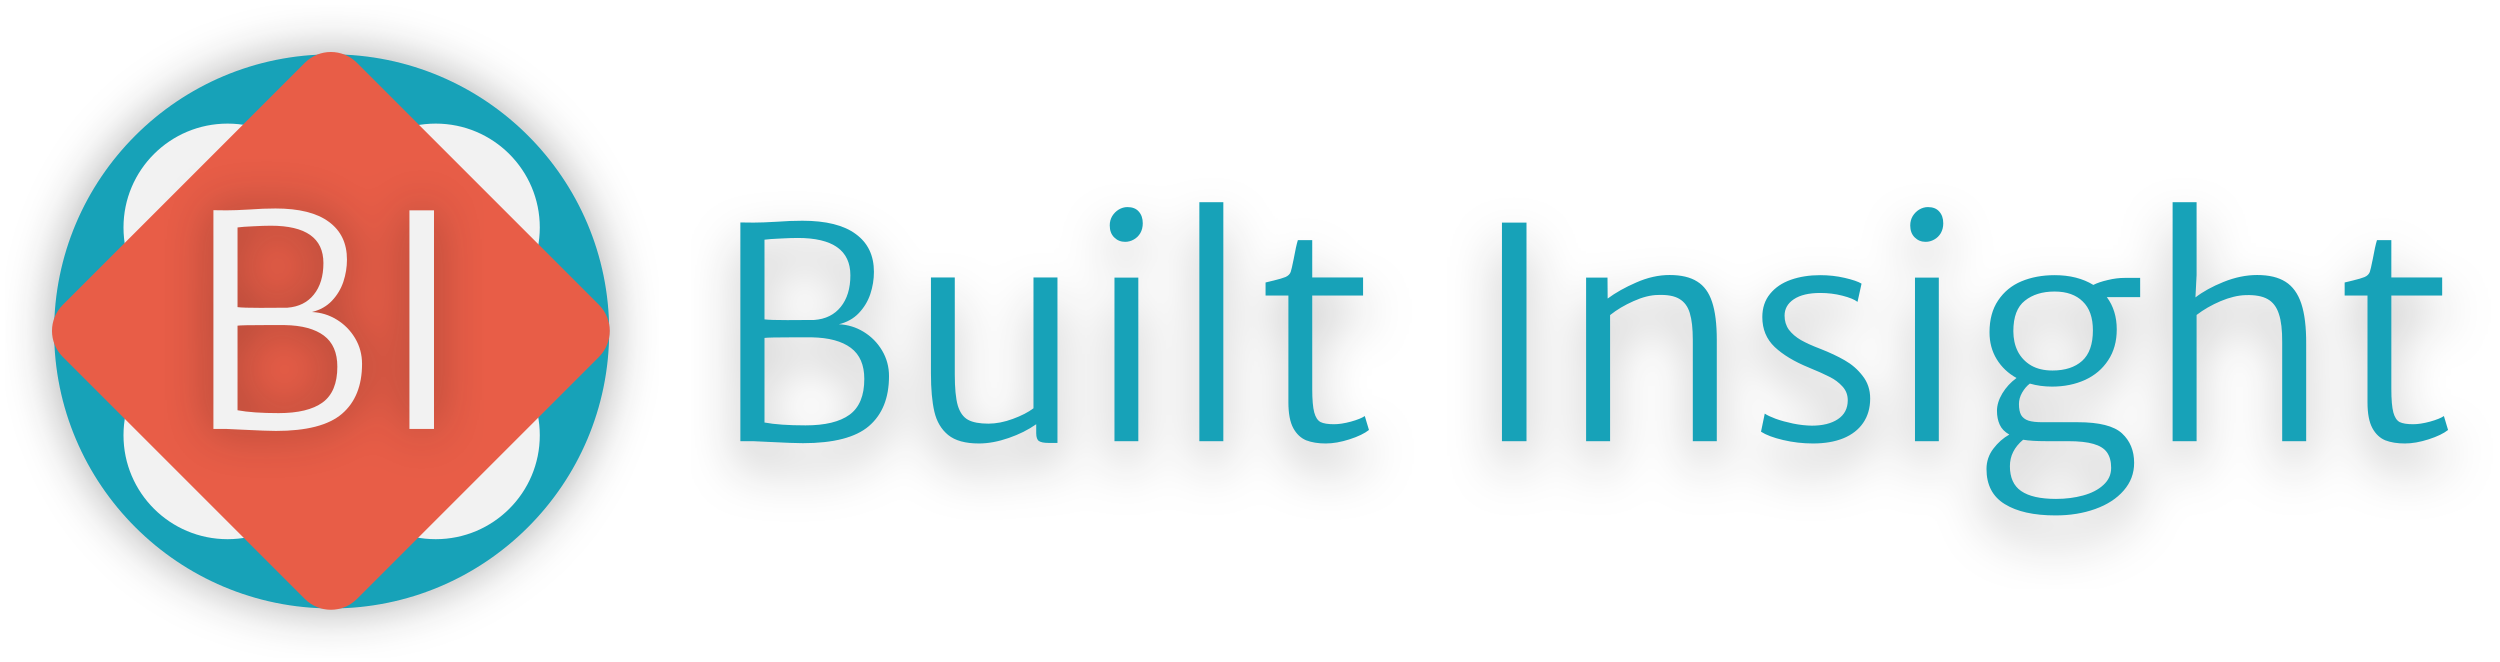
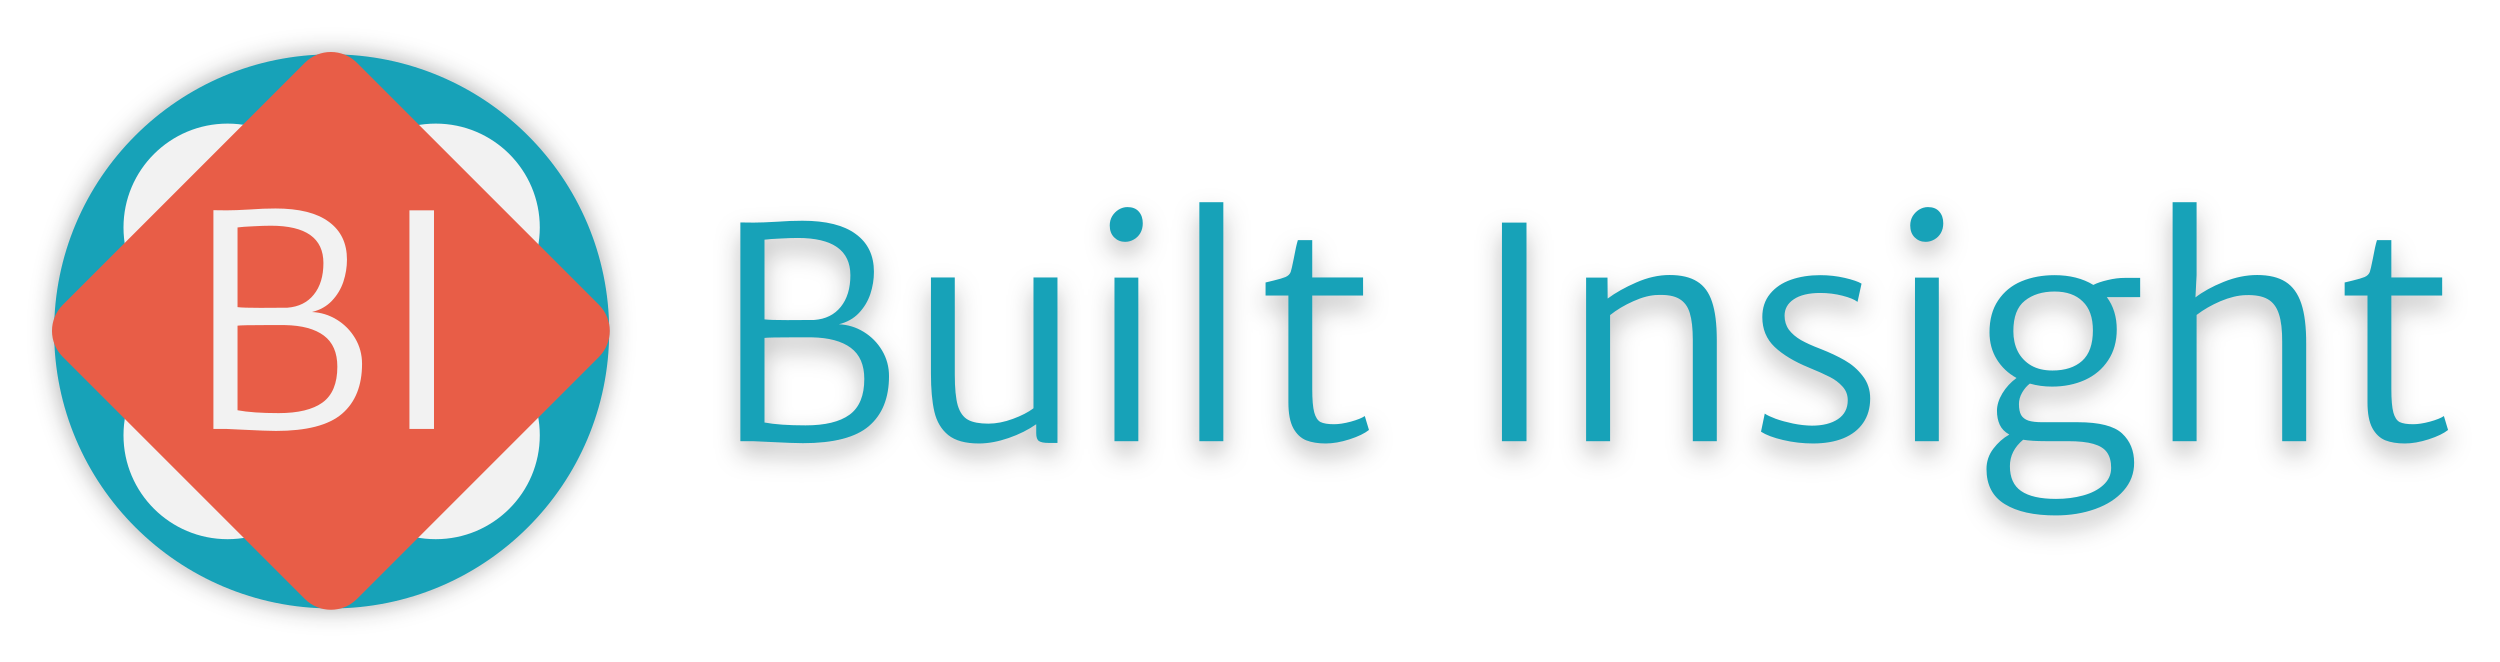
- <svg xmlns="http://www.w3.org/2000/svg" width="204" height="54" viewBox="0 0 204 54" version="1.1">
+ <svg xmlns="http://www.w3.org/2000/svg" width="408" height="108" viewBox="0 0 408 108" version="1.1">
  <g id="Canvas" fill="none">
    <g id="Group 5">
      <g id="Group 4">
        <g id="Ellipse" filter="url(#filter0_d)">
-           <ellipse cx="22.647" cy="22.608" rx="22.647" ry="22.608" transform="translate(4.41544 4.43381)" fill="#17A2B8" />
+           <ellipse cx="22.647" cy="22.608" rx="22.647" ry="22.608" transform="translate(8.83087 8.86761) scale(2)" fill="#17A2B8" />
        </g>
        <g id="Group 3">
          <g id="Group 2">
            <g id="Group">
              <g id="Ellipse 2">
-                 <path d="M 16.985 8.478C 16.985 13.16 13.183 16.956 8.493 16.956C 3.802 16.956 0 13.16 0 8.478C 0 3.796 3.802 0 8.493 0C 13.183 0 16.985 3.796 16.985 8.478Z" transform="translate(27.0625 10.0858)" fill="#F2F2F2" />
+                 <path d="M 16.985 8.478C 16.985 13.16 13.183 16.956 8.493 16.956C 3.802 16.956 0 13.16 0 8.478C 0 3.796 3.802 0 8.493 0C 13.183 0 16.985 3.796 16.985 8.478Z" transform="translate(54.1249 20.1715) scale(2)" fill="#F2F2F2" />
              </g>
              <g id="Ellipse 2.1">
-                 <path d="M 16.985 8.478C 16.985 13.16 13.183 16.956 8.493 16.956C 3.802 16.956 0 13.16 0 8.478C 0 3.796 3.802 0 8.493 0C 13.183 0 16.985 3.796 16.985 8.478Z" transform="translate(10.0772 27.0416)" fill="#F2F2F2" />
+                 <path d="M 16.985 8.478C 16.985 13.16 13.183 16.956 8.493 16.956C 3.802 16.956 0 13.16 0 8.478C 0 3.796 3.802 0 8.493 0C 13.183 0 16.985 3.796 16.985 8.478Z" transform="translate(20.1544 54.0833) scale(2)" fill="#F2F2F2" />
              </g>
              <g id="Ellipse 2.2">
-                 <path d="M 16.985 8.478C 16.985 13.16 13.183 16.956 8.493 16.956C 3.802 16.956 0 13.16 0 8.478C 0 3.796 3.802 0 8.493 0C 13.183 0 16.985 3.796 16.985 8.478Z" transform="translate(27.0625 27.0416)" fill="#F2F2F2" />
+                 <path d="M 16.985 8.478C 16.985 13.16 13.183 16.956 8.493 16.956C 3.802 16.956 0 13.16 0 8.478C 0 3.796 3.802 0 8.493 0C 13.183 0 16.985 3.796 16.985 8.478Z" transform="translate(54.1249 54.0833) scale(2)" fill="#F2F2F2" />
              </g>
              <g id="Ellipse 2.3">
-                 <path d="M 16.985 8.478C 16.985 13.16 13.183 16.956 8.493 16.956C 3.802 16.956 0 13.16 0 8.478C 0 3.796 3.802 0 8.493 0C 13.183 0 16.985 3.796 16.985 8.478Z" transform="translate(10.0772 10.0858)" fill="#F2F2F2" />
+                 <path d="M 16.985 8.478C 16.985 13.16 13.183 16.956 8.493 16.956C 3.802 16.956 0 13.16 0 8.478C 0 3.796 3.802 0 8.493 0C 13.183 0 16.985 3.796 16.985 8.478Z" transform="translate(20.1544 20.1715) scale(2)" fill="#F2F2F2" />
              </g>
            </g>
            <g id="Rectangle">
-               <path d="M 0 3C 0 1.343 1.343 0 3 0L 30.941 0C 32.598 0 33.941 1.343 33.941 3L 33.941 30.941C 33.941 32.598 32.598 33.941 30.941 33.941L 3 33.941C 1.343 33.941 0 32.598 0 30.941L 0 3Z" transform="matrix(0.707107 -0.707107 0.707107 0.707107 3 27)" fill="#E85D47" />
+               <path d="M 0 3C 0 1.343 1.343 0 3 0L 30.941 0C 32.598 0 33.941 1.343 33.941 3L 33.941 30.941C 33.941 32.598 32.598 33.941 30.941 33.941L 3 33.941C 1.343 33.941 0 32.598 0 30.941L 0 3Z" transform="matrix(1.41421 -1.41421 1.41421 1.41421 6 54)" fill="#E85D47" />
            </g>
-             <g id="BI" filter="url(#filter1_d)">
-               <path d="M 3.492 6.164C 3.961 6.164 4.594 6.141 5.391 6.094C 6.117 6.039 6.812 6.012 7.477 6.012C 9.406 6.012 10.859 6.375 11.836 7.102C 12.82 7.82 13.312 8.848 13.312 10.184C 13.312 10.793 13.215 11.395 13.02 11.988C 12.824 12.574 12.512 13.094 12.082 13.547C 11.66 13.992 11.117 14.297 10.453 14.461C 11.18 14.492 11.855 14.699 12.48 15.082C 13.105 15.465 13.605 15.973 13.98 16.605C 14.355 17.238 14.543 17.934 14.543 18.691C 14.543 20.473 13.996 21.832 12.902 22.77C 11.816 23.699 10.02 24.164 7.512 24.164C 7.027 24.164 6.09 24.129 4.699 24.059C 4.082 24.027 3.668 24.008 3.457 24L 2.414 24L 2.414 6.152L 3.492 6.164ZM 8.449 14.109C 9.371 14.039 10.09 13.684 10.605 13.043C 11.129 12.395 11.391 11.535 11.391 10.465C 11.391 8.434 9.961 7.418 7.102 7.418C 6.711 7.418 6.23 7.434 5.66 7.465C 5.098 7.488 4.672 7.52 4.383 7.559L 4.383 14.062C 4.688 14.102 5.309 14.121 6.246 14.121L 8.449 14.109ZM 7.734 22.711C 9.328 22.711 10.523 22.422 11.32 21.844C 12.125 21.258 12.527 20.285 12.527 18.926C 12.527 17.777 12.16 16.93 11.426 16.383C 10.691 15.836 9.629 15.551 8.238 15.527L 6.668 15.527C 5.387 15.527 4.625 15.543 4.383 15.574L 4.383 22.477C 5.203 22.633 6.32 22.711 7.734 22.711ZM 20.414 6.164L 20.414 24L 18.41 24L 18.41 6.164L 20.414 6.164Z" transform="translate(15 11)" fill="#F2F2F2" />
+             <g id="BI">
+               <path d="M 3.492 6.164C 3.961 6.164 4.594 6.141 5.391 6.094C 6.117 6.039 6.812 6.012 7.477 6.012C 9.406 6.012 10.859 6.375 11.836 7.102C 12.82 7.82 13.312 8.848 13.312 10.184C 13.312 10.793 13.215 11.395 13.02 11.988C 12.824 12.574 12.512 13.094 12.082 13.547C 11.66 13.992 11.117 14.297 10.453 14.461C 11.18 14.492 11.855 14.699 12.48 15.082C 13.105 15.465 13.605 15.973 13.98 16.605C 14.355 17.238 14.543 17.934 14.543 18.691C 14.543 20.473 13.996 21.832 12.902 22.77C 11.816 23.699 10.02 24.164 7.512 24.164C 7.027 24.164 6.09 24.129 4.699 24.059C 4.082 24.027 3.668 24.008 3.457 24L 2.414 24L 2.414 6.152L 3.492 6.164ZM 8.449 14.109C 9.371 14.039 10.09 13.684 10.605 13.043C 11.129 12.395 11.391 11.535 11.391 10.465C 11.391 8.434 9.961 7.418 7.102 7.418C 6.711 7.418 6.23 7.434 5.66 7.465C 5.098 7.488 4.672 7.52 4.383 7.559L 4.383 14.062C 4.688 14.102 5.309 14.121 6.246 14.121L 8.449 14.109ZM 7.734 22.711C 9.328 22.711 10.523 22.422 11.32 21.844C 12.125 21.258 12.527 20.285 12.527 18.926C 12.527 17.777 12.16 16.93 11.426 16.383C 10.691 15.836 9.629 15.551 8.238 15.527L 6.668 15.527C 5.387 15.527 4.625 15.543 4.383 15.574L 4.383 22.477C 5.203 22.633 6.32 22.711 7.734 22.711ZM 20.414 6.164L 20.414 24L 18.41 24L 18.41 6.164L 20.414 6.164Z" transform="translate(30 22) scale(2)" fill="#F2F2F2" />
            </g>
          </g>
        </g>
      </g>
-       <g id="Built Insight" filter="url(#filter2_d)">
-         <path d="M 3.492 6.164C 3.961 6.164 4.594 6.141 5.391 6.094C 6.117 6.039 6.812 6.012 7.477 6.012C 9.406 6.012 10.859 6.375 11.836 7.102C 12.82 7.82 13.312 8.848 13.312 10.184C 13.312 10.793 13.215 11.395 13.02 11.988C 12.824 12.574 12.512 13.094 12.082 13.547C 11.66 13.992 11.117 14.297 10.453 14.461C 11.18 14.492 11.855 14.699 12.48 15.082C 13.105 15.465 13.605 15.973 13.98 16.605C 14.355 17.238 14.543 17.934 14.543 18.691C 14.543 20.473 13.996 21.832 12.902 22.77C 11.816 23.699 10.02 24.164 7.512 24.164C 7.027 24.164 6.09 24.129 4.699 24.059C 4.082 24.027 3.668 24.008 3.457 24L 2.414 24L 2.414 6.152L 3.492 6.164ZM 8.449 14.109C 9.371 14.039 10.09 13.684 10.605 13.043C 11.129 12.395 11.391 11.535 11.391 10.465C 11.391 8.434 9.961 7.418 7.102 7.418C 6.711 7.418 6.23 7.434 5.66 7.465C 5.098 7.488 4.672 7.52 4.383 7.559L 4.383 14.062C 4.688 14.102 5.309 14.121 6.246 14.121L 8.449 14.109ZM 7.734 22.711C 9.328 22.711 10.523 22.422 11.32 21.844C 12.125 21.258 12.527 20.285 12.527 18.926C 12.527 17.777 12.16 16.93 11.426 16.383C 10.691 15.836 9.629 15.551 8.238 15.527L 6.668 15.527C 5.387 15.527 4.625 15.543 4.383 15.574L 4.383 22.477C 5.203 22.633 6.32 22.711 7.734 22.711ZM 28.289 10.641L 28.289 24.141L 27.539 24.141C 27.188 24.141 26.934 24.09 26.777 23.988C 26.629 23.887 26.555 23.672 26.555 23.344L 26.555 22.617C 25.914 23.07 25.164 23.445 24.305 23.742C 23.445 24.039 22.637 24.188 21.879 24.188C 20.777 24.188 19.941 23.957 19.371 23.496C 18.809 23.035 18.434 22.402 18.246 21.598C 18.059 20.793 17.965 19.754 17.965 18.48L 17.965 10.641L 19.91 10.641L 19.91 18.562C 19.91 19.68 19.992 20.523 20.156 21.094C 20.328 21.656 20.605 22.043 20.988 22.254C 21.371 22.465 21.926 22.57 22.652 22.57C 23.285 22.57 23.949 22.441 24.645 22.184C 25.348 21.926 25.91 21.637 26.332 21.316L 26.332 10.641L 28.289 10.641ZM 34.887 10.652L 34.887 24L 32.941 24L 32.941 10.652L 34.887 10.652ZM 32.555 6.398C 32.555 6.117 32.621 5.863 32.754 5.637C 32.895 5.41 33.074 5.23 33.293 5.098C 33.52 4.965 33.754 4.898 33.996 4.898C 34.402 4.898 34.711 5.02 34.922 5.262C 35.141 5.504 35.25 5.824 35.25 6.223C 35.25 6.52 35.184 6.785 35.051 7.02C 34.918 7.246 34.738 7.422 34.512 7.547C 34.293 7.672 34.059 7.734 33.809 7.734C 33.457 7.734 33.16 7.613 32.918 7.371C 32.676 7.129 32.555 6.805 32.555 6.398ZM 41.824 4.5L 41.824 24L 39.867 24L 39.867 4.5L 41.824 4.5ZM 47.133 12.117L 45.27 12.117L 45.27 11.051C 45.402 11.012 45.629 10.957 45.949 10.887C 46.371 10.785 46.688 10.691 46.898 10.605C 47.109 10.512 47.25 10.375 47.32 10.195C 47.367 10.07 47.449 9.715 47.566 9.129C 47.691 8.434 47.805 7.922 47.906 7.594L 49.078 7.594L 49.078 10.641L 53.227 10.641L 53.227 12.117L 49.078 12.117L 49.078 19.734C 49.078 20.609 49.133 21.25 49.242 21.656C 49.352 22.055 49.523 22.316 49.758 22.441C 50 22.559 50.367 22.617 50.859 22.617C 51.25 22.617 51.707 22.547 52.23 22.406C 52.762 22.258 53.141 22.105 53.367 21.949L 53.707 23.086C 53.355 23.367 52.828 23.621 52.125 23.848C 51.422 24.074 50.773 24.188 50.18 24.188C 49.562 24.188 49.031 24.102 48.586 23.93C 48.148 23.75 47.797 23.418 47.531 22.934C 47.266 22.441 47.133 21.742 47.133 20.836L 47.133 12.117ZM 66.562 6.164L 66.562 24L 64.559 24L 64.559 6.164L 66.562 6.164ZM 73.172 10.652L 73.184 12.363C 73.824 11.887 74.602 11.449 75.516 11.051C 76.438 10.645 77.344 10.441 78.234 10.441C 79.18 10.441 79.93 10.617 80.484 10.969C 81.047 11.312 81.453 11.867 81.703 12.633C 81.961 13.398 82.09 14.434 82.09 15.738L 82.09 24L 80.133 24L 80.133 15.727C 80.133 14.805 80.051 14.078 79.887 13.547C 79.731 13.016 79.445 12.629 79.031 12.387C 78.625 12.145 78.043 12.039 77.285 12.07C 76.684 12.078 76.019 12.246 75.293 12.574C 74.566 12.895 73.93 13.273 73.383 13.711L 73.383 24L 71.426 24L 71.426 10.652L 73.172 10.652ZM 86.004 21.75C 86.184 21.875 86.481 22.016 86.894 22.172C 87.309 22.32 87.777 22.449 88.301 22.559C 88.832 22.668 89.348 22.727 89.848 22.734C 90.731 22.734 91.438 22.559 91.969 22.207C 92.508 21.848 92.777 21.332 92.777 20.66C 92.777 20.223 92.633 19.848 92.344 19.535C 92.055 19.215 91.703 18.953 91.289 18.75C 90.883 18.539 90.316 18.285 89.59 17.988C 88.41 17.504 87.484 16.945 86.812 16.312C 86.141 15.672 85.805 14.859 85.805 13.875C 85.805 13.125 86.016 12.492 86.438 11.977C 86.859 11.461 87.426 11.078 88.137 10.828C 88.848 10.578 89.644 10.453 90.527 10.453C 91.223 10.453 91.891 10.527 92.531 10.676C 93.172 10.824 93.629 10.98 93.902 11.145L 93.574 12.633C 93.332 12.445 92.922 12.277 92.344 12.129C 91.766 11.98 91.164 11.906 90.539 11.906C 89.602 11.906 88.879 12.078 88.371 12.422C 87.871 12.758 87.621 13.203 87.621 13.758C 87.621 14.195 87.738 14.578 87.973 14.906C 88.215 15.227 88.543 15.508 88.957 15.75C 89.371 15.984 89.898 16.223 90.539 16.465C 91.297 16.762 91.961 17.074 92.531 17.402C 93.109 17.73 93.598 18.156 93.996 18.68C 94.402 19.195 94.606 19.809 94.606 20.52C 94.606 21.293 94.414 21.957 94.031 22.512C 93.656 23.059 93.117 23.477 92.414 23.766C 91.719 24.047 90.894 24.188 89.941 24.188C 89.113 24.188 88.301 24.094 87.504 23.906C 86.707 23.719 86.106 23.492 85.699 23.227L 86.004 21.75ZM 100.207 10.652L 100.207 24L 98.262 24L 98.262 10.652L 100.207 10.652ZM 97.875 6.398C 97.875 6.117 97.941 5.863 98.074 5.637C 98.215 5.41 98.394 5.23 98.613 5.098C 98.84 4.965 99.074 4.898 99.316 4.898C 99.723 4.898 100.031 5.02 100.242 5.262C 100.461 5.504 100.57 5.824 100.57 6.223C 100.57 6.52 100.504 6.785 100.371 7.02C 100.238 7.246 100.059 7.422 99.832 7.547C 99.613 7.672 99.379 7.734 99.129 7.734C 98.777 7.734 98.481 7.613 98.238 7.371C 97.996 7.129 97.875 6.805 97.875 6.398ZM 116.637 12.246L 113.918 12.246C 114.457 12.973 114.727 13.852 114.727 14.883C 114.727 15.859 114.492 16.699 114.023 17.402C 113.562 18.105 112.93 18.641 112.125 19.008C 111.328 19.367 110.434 19.547 109.441 19.547C 108.801 19.547 108.199 19.465 107.637 19.301C 107.395 19.48 107.184 19.727 107.004 20.039C 106.832 20.344 106.746 20.652 106.746 20.965C 106.746 21.348 106.805 21.648 106.922 21.867C 107.047 22.078 107.246 22.23 107.52 22.324C 107.793 22.41 108.172 22.453 108.656 22.453L 111.551 22.453C 113.301 22.453 114.504 22.758 115.16 23.367C 115.816 23.977 116.145 24.777 116.145 25.77C 116.145 26.629 115.859 27.383 115.289 28.031C 114.727 28.68 113.957 29.18 112.98 29.531C 112.004 29.883 110.922 30.059 109.734 30.059C 107.961 30.059 106.578 29.75 105.586 29.133C 104.594 28.523 104.098 27.57 104.098 26.273C 104.098 25.656 104.285 25.102 104.66 24.609C 105.035 24.117 105.469 23.734 105.961 23.461C 105.586 23.25 105.324 22.98 105.176 22.652C 105.027 22.324 104.953 21.949 104.953 21.527C 104.953 21.066 105.098 20.594 105.387 20.109C 105.684 19.617 106.07 19.195 106.547 18.844C 105.859 18.461 105.32 17.949 104.93 17.309C 104.539 16.668 104.344 15.938 104.344 15.117C 104.344 14.078 104.578 13.211 105.047 12.516C 105.516 11.812 106.148 11.293 106.945 10.957C 107.75 10.621 108.656 10.453 109.664 10.453C 110.898 10.453 111.949 10.719 112.816 11.25C 113.121 11.094 113.512 10.961 113.988 10.852C 114.465 10.734 114.93 10.676 115.383 10.676L 116.637 10.676L 116.637 12.246ZM 109.477 18.234C 110.508 18.234 111.316 17.973 111.902 17.449C 112.488 16.918 112.781 16.086 112.781 14.953C 112.781 13.914 112.504 13.129 111.949 12.598C 111.402 12.059 110.637 11.789 109.652 11.789C 108.66 11.789 107.852 12.039 107.227 12.539C 106.602 13.031 106.289 13.859 106.289 15.023C 106.289 15.641 106.41 16.191 106.652 16.676C 106.902 17.16 107.266 17.543 107.742 17.824C 108.219 18.098 108.797 18.234 109.477 18.234ZM 108.949 24C 108.176 24 107.555 23.961 107.086 23.883C 106.367 24.484 106.008 25.203 106.008 26.039C 106.008 26.969 106.312 27.645 106.922 28.066C 107.539 28.496 108.488 28.711 109.77 28.711C 110.566 28.711 111.305 28.617 111.984 28.43C 112.672 28.242 113.223 27.957 113.637 27.574C 114.059 27.191 114.27 26.727 114.27 26.18C 114.27 25.656 114.156 25.234 113.93 24.914C 113.711 24.602 113.344 24.371 112.828 24.223C 112.32 24.074 111.629 24 110.754 24L 108.949 24ZM 126.188 10.441C 127.148 10.441 127.918 10.625 128.496 10.992C 129.082 11.359 129.512 11.953 129.785 12.773C 130.059 13.594 130.191 14.691 130.184 16.066L 130.184 24L 128.227 24L 128.227 15.926C 128.234 14.941 128.145 14.172 127.957 13.617C 127.777 13.055 127.473 12.652 127.043 12.41C 126.621 12.168 126.027 12.059 125.262 12.082C 124.629 12.098 123.941 12.262 123.199 12.574C 122.465 12.887 121.812 13.262 121.242 13.699L 121.242 24L 119.285 24L 119.285 4.5L 121.242 4.5L 121.242 10.441L 121.148 12.27C 121.75 11.801 122.516 11.379 123.445 11.004C 124.375 10.629 125.289 10.441 126.188 10.441ZM 135.188 12.117L 133.324 12.117L 133.324 11.051C 133.457 11.012 133.684 10.957 134.004 10.887C 134.426 10.785 134.742 10.691 134.953 10.605C 135.164 10.512 135.305 10.375 135.375 10.195C 135.422 10.07 135.504 9.715 135.621 9.129C 135.746 8.434 135.859 7.922 135.961 7.594L 137.133 7.594L 137.133 10.641L 141.281 10.641L 141.281 12.117L 137.133 12.117L 137.133 19.734C 137.133 20.609 137.188 21.25 137.297 21.656C 137.406 22.055 137.578 22.316 137.812 22.441C 138.055 22.559 138.422 22.617 138.914 22.617C 139.305 22.617 139.762 22.547 140.285 22.406C 140.816 22.258 141.195 22.105 141.422 21.949L 141.762 23.086C 141.41 23.367 140.883 23.621 140.18 23.848C 139.477 24.074 138.828 24.188 138.234 24.188C 137.617 24.188 137.086 24.102 136.641 23.93C 136.203 23.75 135.852 23.418 135.586 22.934C 135.32 22.441 135.188 21.742 135.188 20.836L 135.188 12.117Z" transform="translate(58 12)" fill="#17A2B8" />
+       <g id="Built Insight" filter="url(#filter1_d)">
+         <path d="M 3.492 6.164C 3.961 6.164 4.594 6.141 5.391 6.094C 6.117 6.039 6.812 6.012 7.477 6.012C 9.406 6.012 10.859 6.375 11.836 7.102C 12.82 7.82 13.312 8.848 13.312 10.184C 13.312 10.793 13.215 11.395 13.02 11.988C 12.824 12.574 12.512 13.094 12.082 13.547C 11.66 13.992 11.117 14.297 10.453 14.461C 11.18 14.492 11.855 14.699 12.48 15.082C 13.105 15.465 13.605 15.973 13.98 16.605C 14.355 17.238 14.543 17.934 14.543 18.691C 14.543 20.473 13.996 21.832 12.902 22.77C 11.816 23.699 10.02 24.164 7.512 24.164C 7.027 24.164 6.09 24.129 4.699 24.059C 4.082 24.027 3.668 24.008 3.457 24L 2.414 24L 2.414 6.152L 3.492 6.164ZM 8.449 14.109C 9.371 14.039 10.09 13.684 10.605 13.043C 11.129 12.395 11.391 11.535 11.391 10.465C 11.391 8.434 9.961 7.418 7.102 7.418C 6.711 7.418 6.23 7.434 5.66 7.465C 5.098 7.488 4.672 7.52 4.383 7.559L 4.383 14.062C 4.688 14.102 5.309 14.121 6.246 14.121L 8.449 14.109ZM 7.734 22.711C 9.328 22.711 10.523 22.422 11.32 21.844C 12.125 21.258 12.527 20.285 12.527 18.926C 12.527 17.777 12.16 16.93 11.426 16.383C 10.691 15.836 9.629 15.551 8.238 15.527L 6.668 15.527C 5.387 15.527 4.625 15.543 4.383 15.574L 4.383 22.477C 5.203 22.633 6.32 22.711 7.734 22.711ZM 28.289 10.641L 28.289 24.141L 27.539 24.141C 27.188 24.141 26.934 24.09 26.777 23.988C 26.629 23.887 26.555 23.672 26.555 23.344L 26.555 22.617C 25.914 23.07 25.164 23.445 24.305 23.742C 23.445 24.039 22.637 24.188 21.879 24.188C 20.777 24.188 19.941 23.957 19.371 23.496C 18.809 23.035 18.434 22.402 18.246 21.598C 18.059 20.793 17.965 19.754 17.965 18.48L 17.965 10.641L 19.91 10.641L 19.91 18.562C 19.91 19.68 19.992 20.523 20.156 21.094C 20.328 21.656 20.605 22.043 20.988 22.254C 21.371 22.465 21.926 22.57 22.652 22.57C 23.285 22.57 23.949 22.441 24.645 22.184C 25.348 21.926 25.91 21.637 26.332 21.316L 26.332 10.641L 28.289 10.641ZM 34.887 10.652L 34.887 24L 32.941 24L 32.941 10.652L 34.887 10.652ZM 32.555 6.398C 32.555 6.117 32.621 5.863 32.754 5.637C 32.895 5.41 33.074 5.23 33.293 5.098C 33.52 4.965 33.754 4.898 33.996 4.898C 34.402 4.898 34.711 5.02 34.922 5.262C 35.141 5.504 35.25 5.824 35.25 6.223C 35.25 6.52 35.184 6.785 35.051 7.02C 34.918 7.246 34.738 7.422 34.512 7.547C 34.293 7.672 34.059 7.734 33.809 7.734C 33.457 7.734 33.16 7.613 32.918 7.371C 32.676 7.129 32.555 6.805 32.555 6.398ZM 41.824 4.5L 41.824 24L 39.867 24L 39.867 4.5L 41.824 4.5ZM 47.133 12.117L 45.27 12.117L 45.27 11.051C 45.402 11.012 45.629 10.957 45.949 10.887C 46.371 10.785 46.688 10.691 46.898 10.605C 47.109 10.512 47.25 10.375 47.32 10.195C 47.367 10.07 47.449 9.715 47.566 9.129C 47.691 8.434 47.805 7.922 47.906 7.594L 49.078 7.594L 49.078 10.641L 53.227 10.641L 53.227 12.117L 49.078 12.117L 49.078 19.734C 49.078 20.609 49.133 21.25 49.242 21.656C 49.352 22.055 49.523 22.316 49.758 22.441C 50 22.559 50.367 22.617 50.859 22.617C 51.25 22.617 51.707 22.547 52.23 22.406C 52.762 22.258 53.141 22.105 53.367 21.949L 53.707 23.086C 53.355 23.367 52.828 23.621 52.125 23.848C 51.422 24.074 50.773 24.188 50.18 24.188C 49.562 24.188 49.031 24.102 48.586 23.93C 48.148 23.75 47.797 23.418 47.531 22.934C 47.266 22.441 47.133 21.742 47.133 20.836L 47.133 12.117ZM 66.562 6.164L 66.562 24L 64.559 24L 64.559 6.164L 66.562 6.164ZM 73.172 10.652L 73.184 12.363C 73.824 11.887 74.602 11.449 75.516 11.051C 76.438 10.645 77.344 10.441 78.234 10.441C 79.18 10.441 79.93 10.617 80.484 10.969C 81.047 11.312 81.453 11.867 81.703 12.633C 81.961 13.398 82.09 14.434 82.09 15.738L 82.09 24L 80.133 24L 80.133 15.727C 80.133 14.805 80.051 14.078 79.887 13.547C 79.731 13.016 79.445 12.629 79.031 12.387C 78.625 12.145 78.043 12.039 77.285 12.07C 76.684 12.078 76.019 12.246 75.293 12.574C 74.566 12.895 73.93 13.273 73.383 13.711L 73.383 24L 71.426 24L 71.426 10.652L 73.172 10.652ZM 86.004 21.75C 86.184 21.875 86.481 22.016 86.894 22.172C 87.309 22.32 87.777 22.449 88.301 22.559C 88.832 22.668 89.348 22.727 89.848 22.734C 90.731 22.734 91.438 22.559 91.969 22.207C 92.508 21.848 92.777 21.332 92.777 20.66C 92.777 20.223 92.633 19.848 92.344 19.535C 92.055 19.215 91.703 18.953 91.289 18.75C 90.883 18.539 90.316 18.285 89.59 17.988C 88.41 17.504 87.484 16.945 86.812 16.312C 86.141 15.672 85.805 14.859 85.805 13.875C 85.805 13.125 86.016 12.492 86.438 11.977C 86.859 11.461 87.426 11.078 88.137 10.828C 88.848 10.578 89.644 10.453 90.527 10.453C 91.223 10.453 91.891 10.527 92.531 10.676C 93.172 10.824 93.629 10.98 93.902 11.145L 93.574 12.633C 93.332 12.445 92.922 12.277 92.344 12.129C 91.766 11.98 91.164 11.906 90.539 11.906C 89.602 11.906 88.879 12.078 88.371 12.422C 87.871 12.758 87.621 13.203 87.621 13.758C 87.621 14.195 87.738 14.578 87.973 14.906C 88.215 15.227 88.543 15.508 88.957 15.75C 89.371 15.984 89.898 16.223 90.539 16.465C 91.297 16.762 91.961 17.074 92.531 17.402C 93.109 17.73 93.598 18.156 93.996 18.68C 94.402 19.195 94.606 19.809 94.606 20.52C 94.606 21.293 94.414 21.957 94.031 22.512C 93.656 23.059 93.117 23.477 92.414 23.766C 91.719 24.047 90.894 24.188 89.941 24.188C 89.113 24.188 88.301 24.094 87.504 23.906C 86.707 23.719 86.106 23.492 85.699 23.227L 86.004 21.75ZM 100.207 10.652L 100.207 24L 98.262 24L 98.262 10.652L 100.207 10.652ZM 97.875 6.398C 97.875 6.117 97.941 5.863 98.074 5.637C 98.215 5.41 98.394 5.23 98.613 5.098C 98.84 4.965 99.074 4.898 99.316 4.898C 99.723 4.898 100.031 5.02 100.242 5.262C 100.461 5.504 100.57 5.824 100.57 6.223C 100.57 6.52 100.504 6.785 100.371 7.02C 100.238 7.246 100.059 7.422 99.832 7.547C 99.613 7.672 99.379 7.734 99.129 7.734C 98.777 7.734 98.481 7.613 98.238 7.371C 97.996 7.129 97.875 6.805 97.875 6.398ZM 116.637 12.246L 113.918 12.246C 114.457 12.973 114.727 13.852 114.727 14.883C 114.727 15.859 114.492 16.699 114.023 17.402C 113.562 18.105 112.93 18.641 112.125 19.008C 111.328 19.367 110.434 19.547 109.441 19.547C 108.801 19.547 108.199 19.465 107.637 19.301C 107.395 19.48 107.184 19.727 107.004 20.039C 106.832 20.344 106.746 20.652 106.746 20.965C 106.746 21.348 106.805 21.648 106.922 21.867C 107.047 22.078 107.246 22.23 107.52 22.324C 107.793 22.41 108.172 22.453 108.656 22.453L 111.551 22.453C 113.301 22.453 114.504 22.758 115.16 23.367C 115.816 23.977 116.145 24.777 116.145 25.77C 116.145 26.629 115.859 27.383 115.289 28.031C 114.727 28.68 113.957 29.18 112.98 29.531C 112.004 29.883 110.922 30.059 109.734 30.059C 107.961 30.059 106.578 29.75 105.586 29.133C 104.594 28.523 104.098 27.57 104.098 26.273C 104.098 25.656 104.285 25.102 104.66 24.609C 105.035 24.117 105.469 23.734 105.961 23.461C 105.586 23.25 105.324 22.98 105.176 22.652C 105.027 22.324 104.953 21.949 104.953 21.527C 104.953 21.066 105.098 20.594 105.387 20.109C 105.684 19.617 106.07 19.195 106.547 18.844C 105.859 18.461 105.32 17.949 104.93 17.309C 104.539 16.668 104.344 15.938 104.344 15.117C 104.344 14.078 104.578 13.211 105.047 12.516C 105.516 11.812 106.148 11.293 106.945 10.957C 107.75 10.621 108.656 10.453 109.664 10.453C 110.898 10.453 111.949 10.719 112.816 11.25C 113.121 11.094 113.512 10.961 113.988 10.852C 114.465 10.734 114.93 10.676 115.383 10.676L 116.637 10.676L 116.637 12.246ZM 109.477 18.234C 110.508 18.234 111.316 17.973 111.902 17.449C 112.488 16.918 112.781 16.086 112.781 14.953C 112.781 13.914 112.504 13.129 111.949 12.598C 111.402 12.059 110.637 11.789 109.652 11.789C 108.66 11.789 107.852 12.039 107.227 12.539C 106.602 13.031 106.289 13.859 106.289 15.023C 106.289 15.641 106.41 16.191 106.652 16.676C 106.902 17.16 107.266 17.543 107.742 17.824C 108.219 18.098 108.797 18.234 109.477 18.234ZM 108.949 24C 108.176 24 107.555 23.961 107.086 23.883C 106.367 24.484 106.008 25.203 106.008 26.039C 106.008 26.969 106.312 27.645 106.922 28.066C 107.539 28.496 108.488 28.711 109.77 28.711C 110.566 28.711 111.305 28.617 111.984 28.43C 112.672 28.242 113.223 27.957 113.637 27.574C 114.059 27.191 114.27 26.727 114.27 26.18C 114.27 25.656 114.156 25.234 113.93 24.914C 113.711 24.602 113.344 24.371 112.828 24.223C 112.32 24.074 111.629 24 110.754 24L 108.949 24ZM 126.188 10.441C 127.148 10.441 127.918 10.625 128.496 10.992C 129.082 11.359 129.512 11.953 129.785 12.773C 130.059 13.594 130.191 14.691 130.184 16.066L 130.184 24L 128.227 24L 128.227 15.926C 128.234 14.941 128.145 14.172 127.957 13.617C 127.777 13.055 127.473 12.652 127.043 12.41C 126.621 12.168 126.027 12.059 125.262 12.082C 124.629 12.098 123.941 12.262 123.199 12.574C 122.465 12.887 121.812 13.262 121.242 13.699L 121.242 24L 119.285 24L 119.285 4.5L 121.242 4.5L 121.242 10.441L 121.148 12.27C 121.75 11.801 122.516 11.379 123.445 11.004C 124.375 10.629 125.289 10.441 126.188 10.441ZM 135.188 12.117L 133.324 12.117L 133.324 11.051C 133.457 11.012 133.684 10.957 134.004 10.887C 134.426 10.785 134.742 10.691 134.953 10.605C 135.164 10.512 135.305 10.375 135.375 10.195C 135.422 10.07 135.504 9.715 135.621 9.129C 135.746 8.434 135.859 7.922 135.961 7.594L 137.133 7.594L 137.133 10.641L 141.281 10.641L 141.281 12.117L 137.133 12.117L 137.133 19.734C 137.133 20.609 137.188 21.25 137.297 21.656C 137.406 22.055 137.578 22.316 137.812 22.441C 138.055 22.559 138.422 22.617 138.914 22.617C 139.305 22.617 139.762 22.547 140.285 22.406C 140.816 22.258 141.195 22.105 141.422 21.949L 141.762 23.086C 141.41 23.367 140.883 23.621 140.18 23.848C 139.477 24.074 138.828 24.188 138.234 24.188C 137.617 24.188 137.086 24.102 136.641 23.93C 136.203 23.75 135.852 23.418 135.586 22.934C 135.32 22.441 135.188 21.742 135.188 20.836L 135.188 12.117Z" transform="translate(116 24) scale(2)" fill="#17A2B8" />
      </g>
    </g>
  </g>
  <defs>
-     <filter id="filter0_d" x="0.415" y="0.434" width="53.294" height="53.216" filterUnits="userSpaceOnUse" color-interpolation-filters="sRGB">
+     <filter id="filter0_d" x="0.831" y="0.868" width="106.588" height="106.431" filterUnits="userSpaceOnUse" color-interpolation-filters="sRGB">
      <feFlood flood-opacity="0" result="BackgroundImageFix" />
      <feColorMatrix in="SourceAlpha" type="matrix" values="0 0 0 0 0 0 0 0 0 0 0 0 0 0 0 0 0 0 255 0" />
      <feOffset />
      <feGaussianBlur stdDeviation="2" />
      <feColorMatrix type="matrix" values="0 0 0 0 0.059 0 0 0 0 0.059 0 0 0 0 0.059 0 0 0 0.35 0" />
      <feBlend mode="normal" in2="BackgroundImageFix" result="effect1_dropShadow" />
      <feBlend mode="normal" in="SourceGraphic" in2="effect1_dropShadow" result="shape" />
    </filter>
-     <filter id="filter1_d" x="13.414" y="13.012" width="26" height="26.152" filterUnits="userSpaceOnUse" color-interpolation-filters="sRGB">
-       <feFlood flood-opacity="0" result="BackgroundImageFix" />
-       <feColorMatrix in="SourceAlpha" type="matrix" values="0 0 0 0 0 0 0 0 0 0 0 0 0 0 0 0 0 0 255 0" />
-       <feOffset />
-       <feGaussianBlur stdDeviation="2" />
-       <feColorMatrix type="matrix" values="0 0 0 0 0.059 0 0 0 0 0.059 0 0 0 0 0.059 0 0 0 0.35 0" />
-       <feBlend mode="normal" in2="BackgroundImageFix" result="effect1_dropShadow" />
-       <feBlend mode="normal" in="SourceGraphic" in2="effect1_dropShadow" result="shape" />
-     </filter>
-     <filter id="filter2_d" x="56.414" y="14.5" width="147.348" height="33.559" filterUnits="userSpaceOnUse" color-interpolation-filters="sRGB">
+     <filter id="filter1_d" x="112.828" y="29" width="294.695" height="67.117" filterUnits="userSpaceOnUse" color-interpolation-filters="sRGB">
      <feFlood flood-opacity="0" result="BackgroundImageFix" />
      <feColorMatrix in="SourceAlpha" type="matrix" values="0 0 0 0 0 0 0 0 0 0 0 0 0 0 0 0 0 0 255 0" />
      <feOffset dy="2" />
      <feGaussianBlur stdDeviation="2" />
      <feColorMatrix type="matrix" values="0 0 0 0 0.059 0 0 0 0 0.059 0 0 0 0 0.059 0 0 0 0.25 0" />
      <feBlend mode="normal" in2="BackgroundImageFix" result="effect1_dropShadow" />
      <feBlend mode="normal" in="SourceGraphic" in2="effect1_dropShadow" result="shape" />
    </filter>
  </defs>
</svg>
